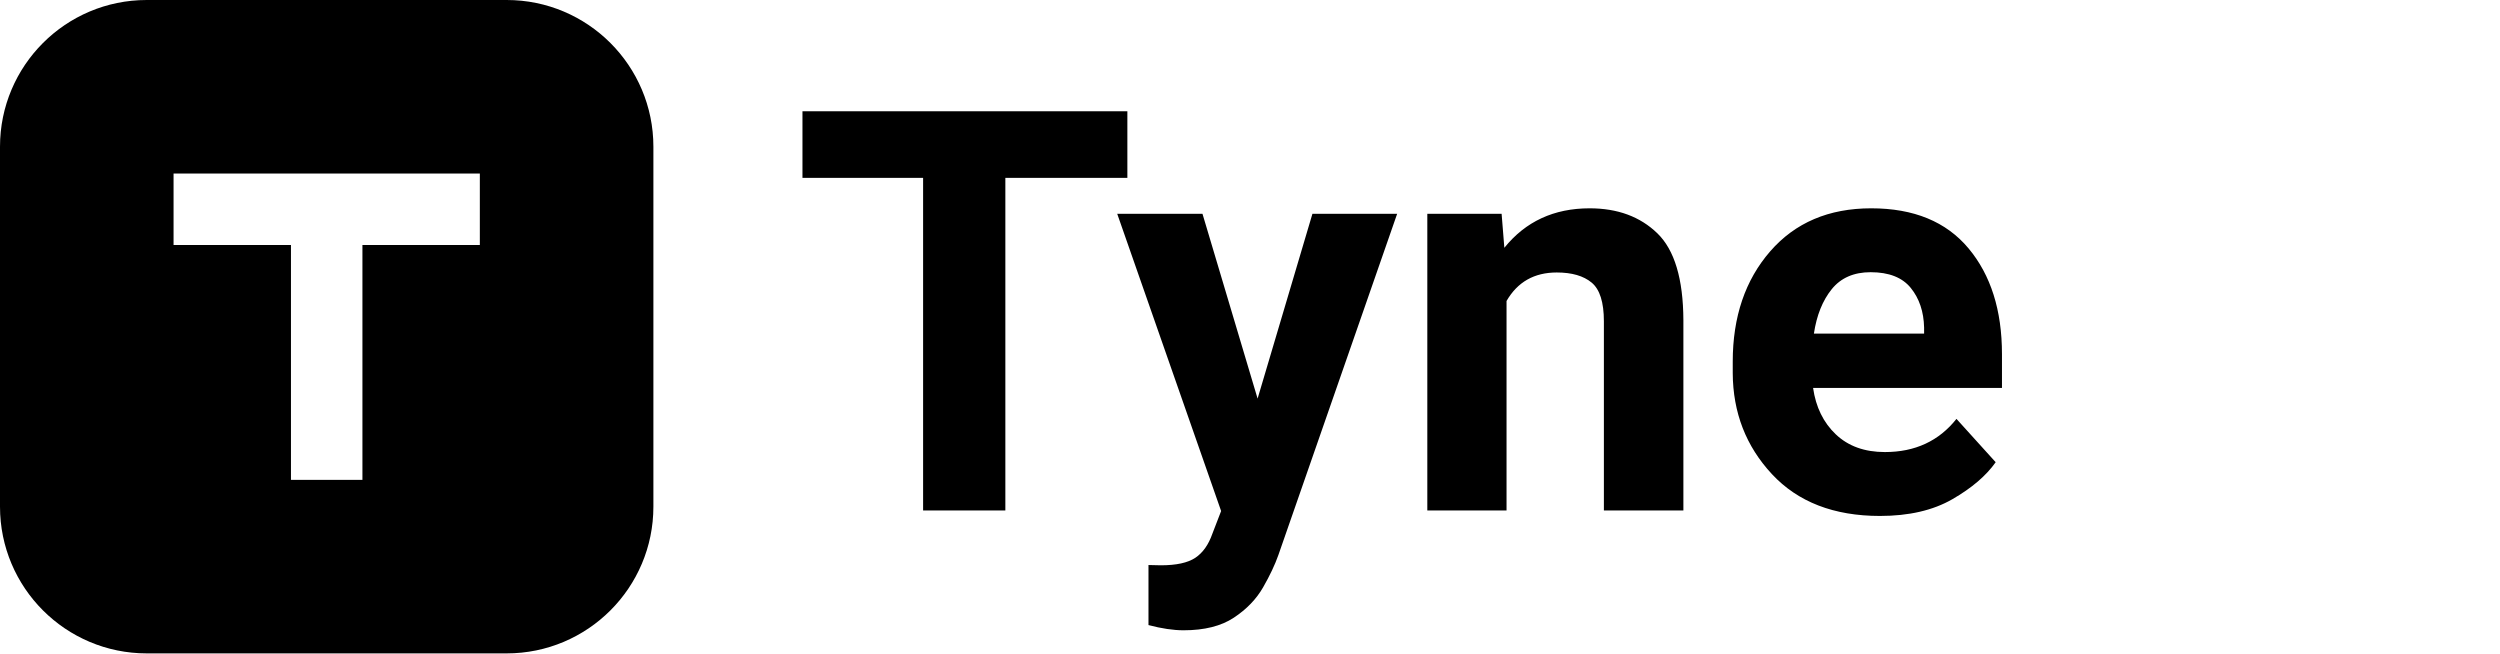
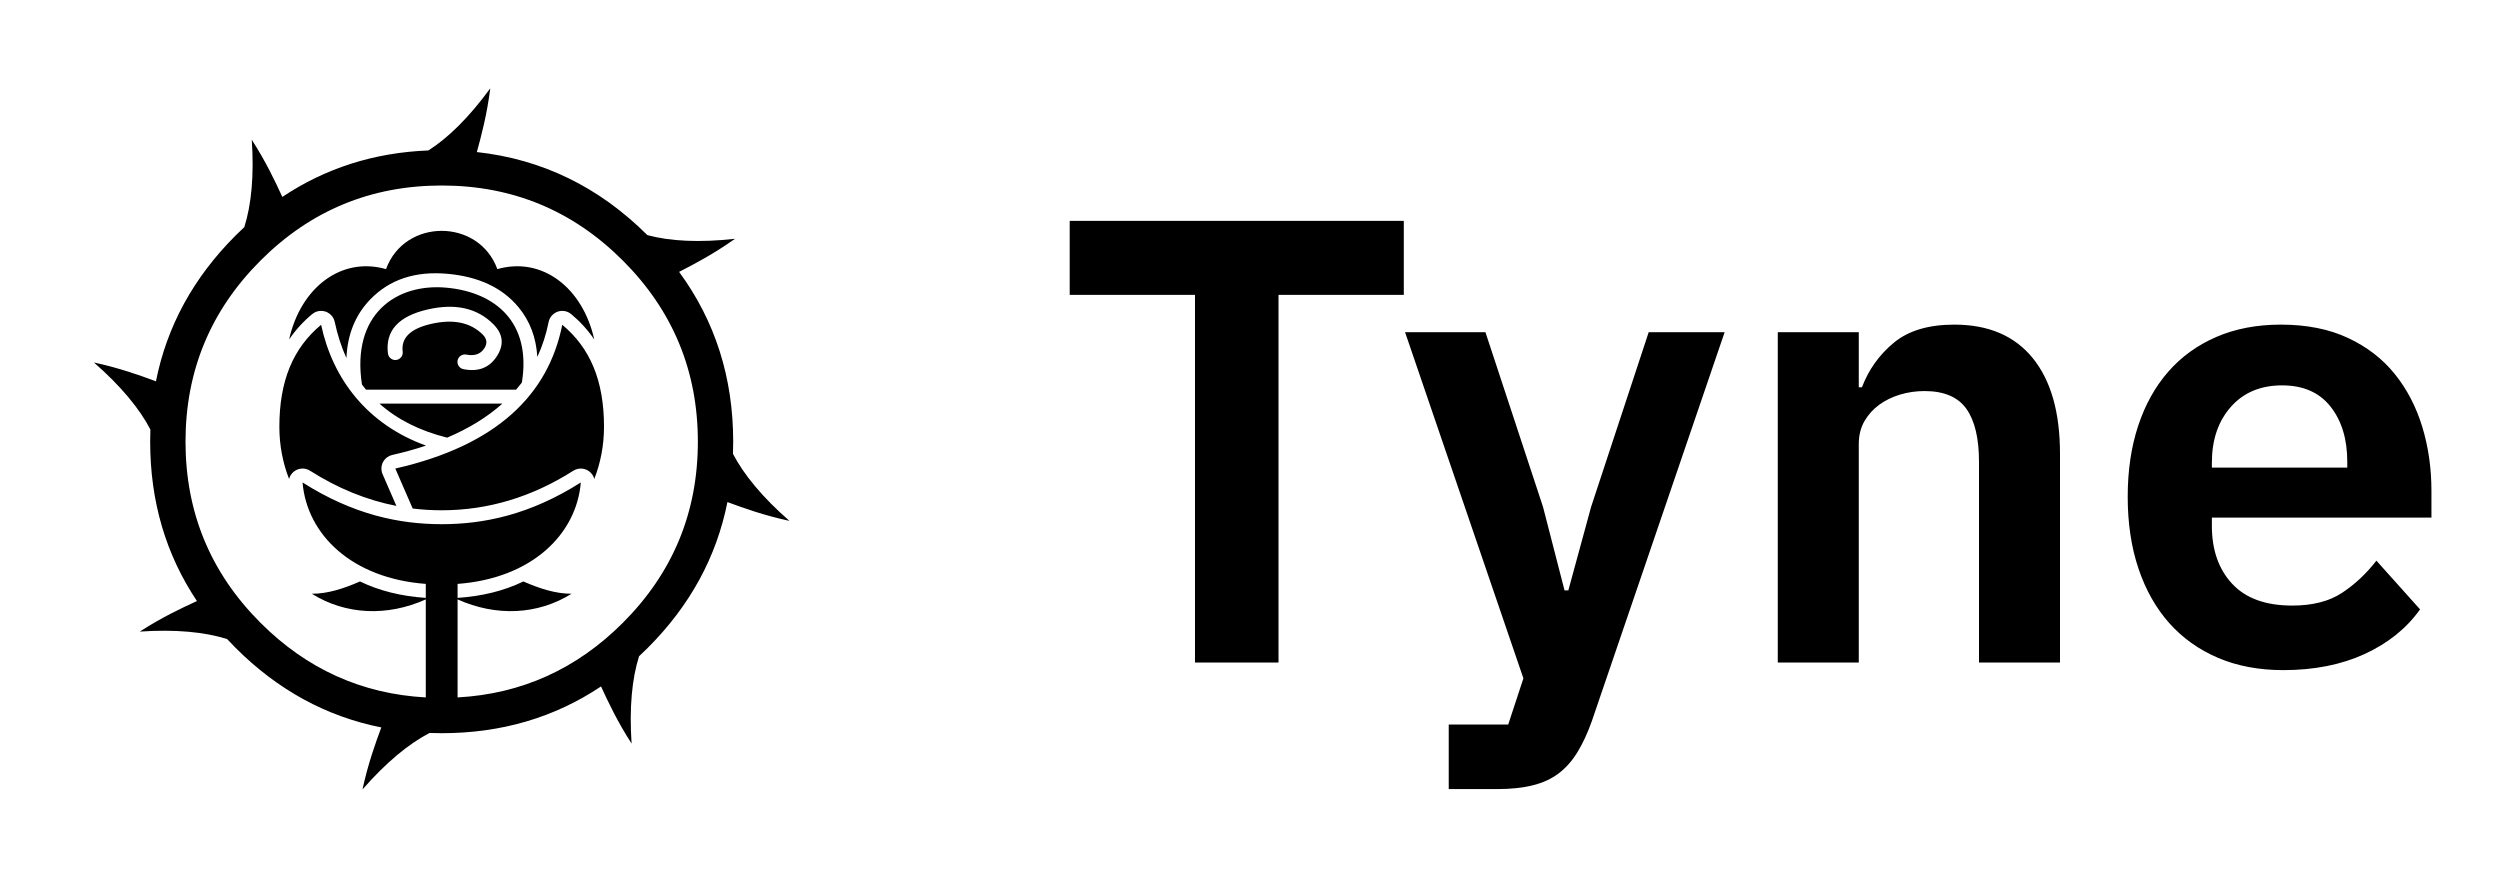
- <svg xmlns="http://www.w3.org/2000/svg" fill="none" viewBox="0 0 1959 512">
-   <path fill="currentColor" fill-rule="evenodd" d="M115 0h282a115 115 0 0 1 115 115v282a115 115 0 0 1-115 115H115A115 115 0 0 1 0 397V115A115 115 0 0 1 115 0ZM136 136h240v56h-92v184h-56V192h-92z" />
-   <text x="620" y="400" fill="currentColor" font-family="system-ui, -apple-system, 'Segoe UI', Roboto, sans-serif" font-size="440" font-weight="700">Tyne</text>
+ <svg xmlns="http://www.w3.org/2000/svg" fill="none" viewBox="0 0 1449 512">
+   <g transform="scale(5.12)">
+     <path fill="currentColor" fill-rule="evenodd" d="M53.98 17.214Q65.074 18.435 73.285 26.616C75.833 27.306 79.176 27.484 83.207 27.031C80.792 28.746 78.592 29.897 76.877 30.777Q83 39.12 83 50Q83 50.693 82.975 51.376C84.189 53.72 86.315 56.302 89.368 58.965C86.482 58.345 84.153 57.504 82.347 56.835Q80.488 66.181 73.335 73.335Q72.844 73.825 72.344 74.29C71.545 76.805 71.223 80.135 71.498 84.177C69.895 81.697 68.843 79.456 68.04 77.706Q60.116 83 50 83Q49.307 83 48.624 82.975C46.28 84.189 43.698 86.315 41.035 89.368C41.655 86.482 42.496 84.153 43.165 82.347Q33.819 80.488 26.665 73.335Q26.175 72.844 25.71 72.344C23.195 71.545 19.865 71.223 15.823 71.498C18.303 69.895 20.544 68.843 22.294 68.04Q17 60.116 17 50Q17 49.307 17.025 48.624C15.811 46.28 13.685 43.698 10.632 41.035C13.518 41.655 15.847 42.496 17.653 43.165Q19.512 33.819 26.665 26.665Q27.156 26.175 27.656 25.71C28.455 23.195 28.777 19.865 28.502 15.823C30.105 18.303 31.157 20.544 31.96 22.294Q39.291 17.396 48.498 17.03C50.726 15.616 53.113 13.273 55.5 10C55.132 12.948 54.492 15.353 53.98 17.214ZM79 50Q79 37.988 70.506 29.494Q62.012 21 50 21Q37.988 21 29.494 29.494Q21 37.988 21 50Q21 62.012 29.494 70.506Q37.344 78.356 48.2 78.951L48.2 67.854C43.822 69.819 39.126 69.606 35.3 67.215C37.09 67.215 38.88 66.643 40.752 65.823Q44.024 67.406 48.2 67.682L48.2 66.099C39.82 65.476 34.741 60.505 34.25 54.615C40.025 58.29 45.275 59.34 50 59.34C54.725 59.34 59.975 58.29 65.75 54.615C65.259 60.504 60.18 65.476 51.8 66.099L51.8 67.682Q55.976 67.406 59.248 65.823C61.12 66.643 62.91 67.215 64.7 67.215C60.874 69.606 56.178 69.819 51.8 67.854L51.8 78.951Q62.656 78.356 70.506 70.506Q79 62.012 79 50ZM32.729 38.428C34.019 32.596 38.607 29.01 43.7 30.465C45.8 24.69 54.2 24.69 56.3 30.465C61.393 29.01 65.981 32.596 67.271 38.428Q66.185 36.827 64.658 35.555Q64.418 35.354 64.118 35.261Q63.819 35.168 63.507 35.196Q63.195 35.225 62.918 35.37Q62.641 35.516 62.44 35.757Q62.377 35.832 62.324 35.915Q62.271 35.997 62.229 36.086Q62.187 36.174 62.156 36.267Q62.125 36.36 62.106 36.456Q61.684 38.566 60.825 40.408Q60.64 37.127 58.695 34.776Q55.965 31.478 50.668 30.996Q45.194 30.499 41.911 33.899Q39.389 36.511 39.215 40.536Q38.367 38.663 37.89 36.435Q37.87 36.342 37.839 36.252Q37.808 36.162 37.766 36.076Q37.724 35.99 37.673 35.91Q37.621 35.83 37.56 35.757Q37.359 35.516 37.082 35.37Q36.805 35.225 36.493 35.196Q36.181 35.168 35.881 35.261Q35.582 35.354 35.342 35.555Q33.815 36.827 32.729 38.428ZM58.423 44.115L41.436 44.115Q41.199 43.829 40.975 43.53C39.747 35.545 44.886 32.052 50.525 32.565C56.084 33.07 60.184 36.495 59.078 43.306Q58.764 43.719 58.423 44.115ZM43.916 40.019Q43.435 36.17 48.435 35.027Q53.107 33.959 55.844 36.696Q57.538 38.39 56.211 40.381Q54.942 42.285 52.46 41.789Q52.379 41.772 52.303 41.741Q52.226 41.709 52.158 41.663Q52.089 41.617 52.03 41.558Q51.972 41.5 51.926 41.431Q51.88 41.362 51.849 41.286Q51.817 41.209 51.801 41.128Q51.785 41.047 51.785 40.964Q51.785 40.881 51.801 40.8Q51.834 40.636 51.927 40.498Q52.02 40.359 52.159 40.266Q52.298 40.173 52.462 40.141Q52.626 40.109 52.79 40.141Q54.168 40.417 54.814 39.449Q55.377 38.605 54.656 37.884Q52.576 35.804 48.809 36.665Q45.291 37.469 45.584 39.811Q45.594 39.893 45.588 39.975Q45.582 40.058 45.56 40.138Q45.538 40.217 45.501 40.291Q45.464 40.365 45.413 40.431Q45.362 40.496 45.3 40.55Q45.237 40.604 45.165 40.645Q45.093 40.686 45.015 40.712Q44.936 40.738 44.854 40.749Q44.772 40.759 44.69 40.753Q44.607 40.747 44.527 40.725Q44.448 40.703 44.374 40.666Q44.3 40.629 44.234 40.578Q44.169 40.527 44.115 40.465Q44.061 40.402 44.02 40.33Q43.979 40.258 43.953 40.18Q43.927 40.101 43.916 40.019ZM48.226 50.444C41.64 48.068 37.682 42.979 36.35 36.765C33.2 39.39 31.625 43.065 31.625 48.315C31.625 50.406 32.011 52.394 32.725 54.222Q32.786 53.985 32.916 53.777Q33.047 53.57 33.234 53.411Q33.422 53.253 33.648 53.16Q33.875 53.066 34.119 53.045Q34.247 53.035 34.375 53.045Q34.503 53.055 34.627 53.086Q34.752 53.117 34.87 53.167Q34.987 53.217 35.096 53.286Q39.799 56.279 44.873 57.272L43.306 53.668Q43.291 53.634 43.278 53.6Q43.265 53.566 43.253 53.531Q43.242 53.496 43.232 53.46Q43.222 53.425 43.214 53.389Q43.145 53.084 43.197 52.775Q43.25 52.466 43.417 52.201Q43.584 51.936 43.84 51.755Q44.095 51.574 44.401 51.504Q46.427 51.044 48.226 50.444ZM46.718 57.566L44.75 53.04C56.3 50.415 62.075 44.64 63.65 36.765C66.8 39.39 68.375 43.065 68.375 48.315C68.375 50.406 67.989 52.394 67.275 54.222Q67.26 54.162 67.24 54.104Q67.22 54.045 67.195 53.988Q67.17 53.931 67.141 53.877Q67.112 53.822 67.079 53.769Q66.911 53.505 66.654 53.325Q66.397 53.145 66.092 53.078Q65.786 53.01 65.477 53.064Q65.169 53.118 64.904 53.286Q57.866 57.765 50 57.765Q48.34 57.765 46.718 57.566ZM56.872 45.69Q54.321 47.971 50.618 49.543Q45.982 48.389 42.957 45.69L56.872 45.69Z" />
+   </g>
+   <path fill="currentColor" transform="translate(610.46 384.00) scale(0.36676 -0.36676)" d="M356 581V0H224V581H26V698H554V581ZM941 522H1061L851 -93Q841 -121 828.5 -141.5Q816 -162 799.0 -175.0Q782 -188 758.0 -194.0Q734 -200 702 -200H625V-98H719L743 -25L556 522H683L774 246L808 114H814L850 246ZM1145 0V522H1273V435H1278Q1294 477 1328.5 505.5Q1363 534 1424 534Q1505 534 1548.0 481.0Q1591 428 1591 330V0H1463V317Q1463 373 1443.0 401.0Q1423 429 1377 429Q1357 429 1338.5 423.5Q1320 418 1305.5 407.5Q1291 397 1282.0 381.5Q1273 366 1273 345V0ZM1944 -12Q1886 -12 1840.5 7.5Q1795 27 1763.5 62.5Q1732 98 1715.0 148.5Q1698 199 1698 262Q1698 324 1714.5 374.0Q1731 424 1762.0 459.5Q1793 495 1838.0 514.5Q1883 534 1940 534Q2001 534 2046.0 513.0Q2091 492 2120.0 456.0Q2149 420 2163.5 372.5Q2178 325 2178 271V229H1831V216Q1831 159 1863.0 124.5Q1895 90 1958 90Q2006 90 2036.5 110.0Q2067 130 2091 161L2160 84Q2128 39 2072.5 13.5Q2017 -12 1944 -12ZM1942 438Q1891 438 1861.0 404.0Q1831 370 1831 316V308H2045V317Q2045 371 2018.5 404.5Q1992 438 1942 438Z" />
</svg>
